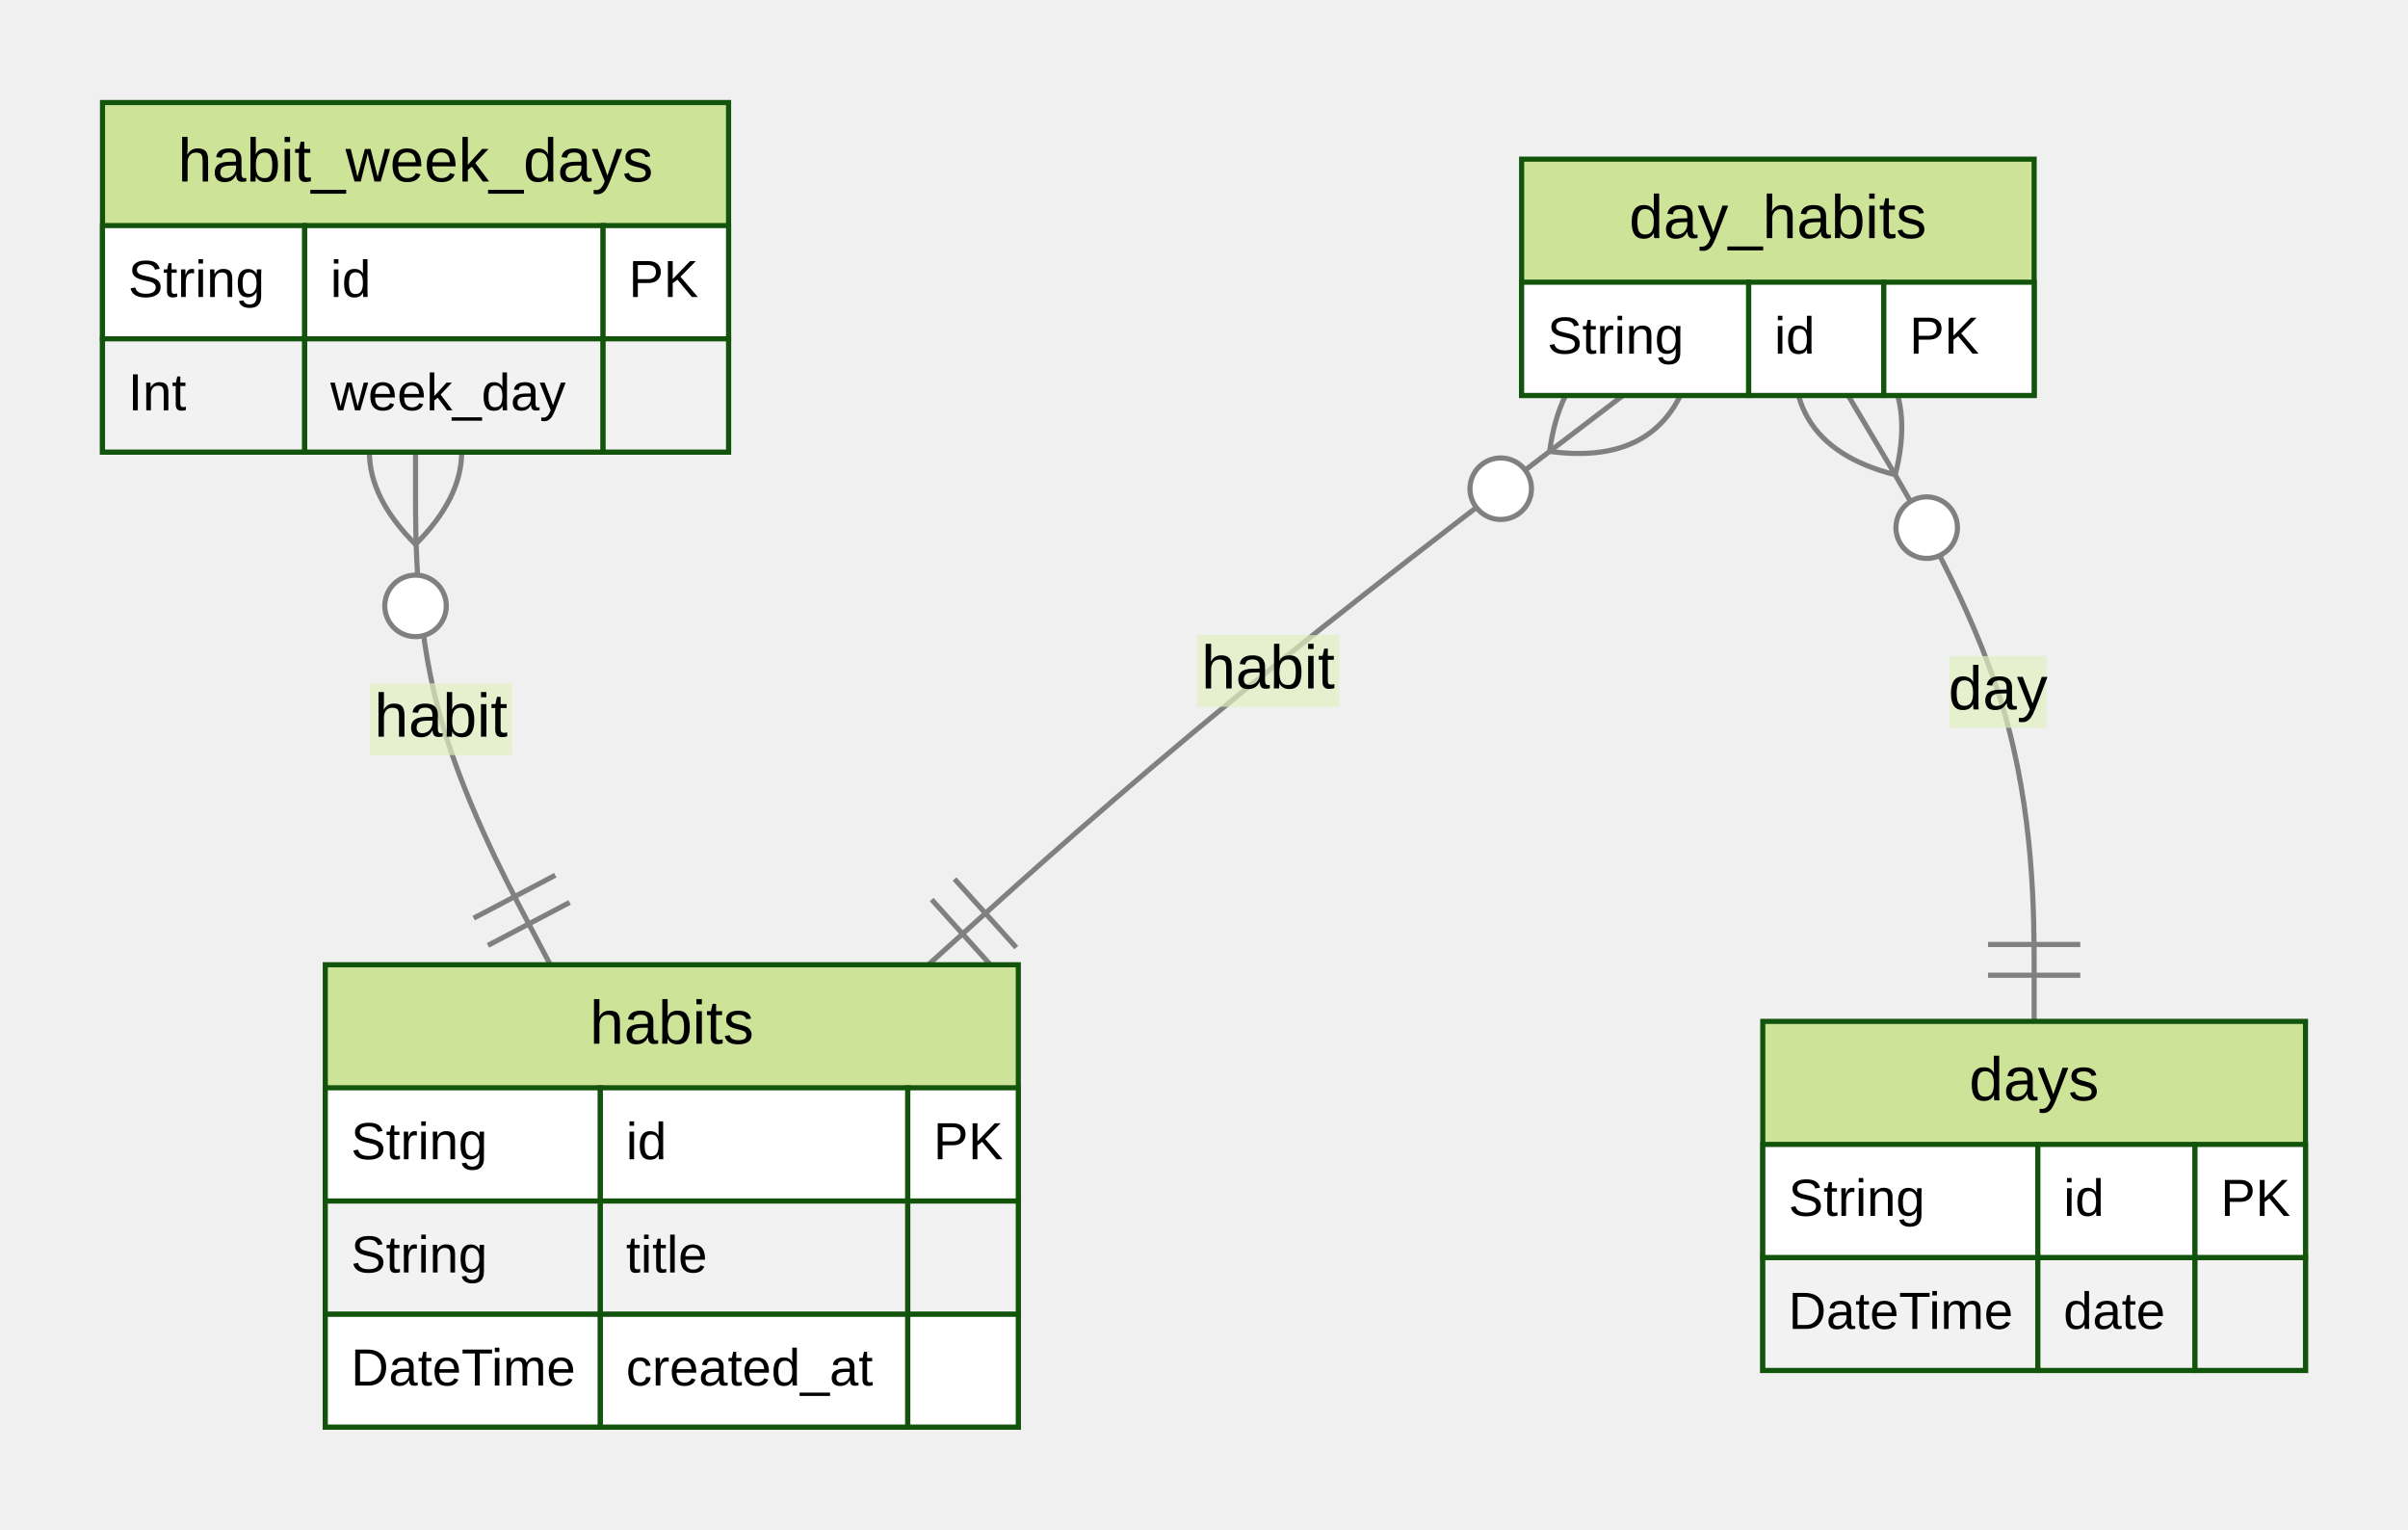
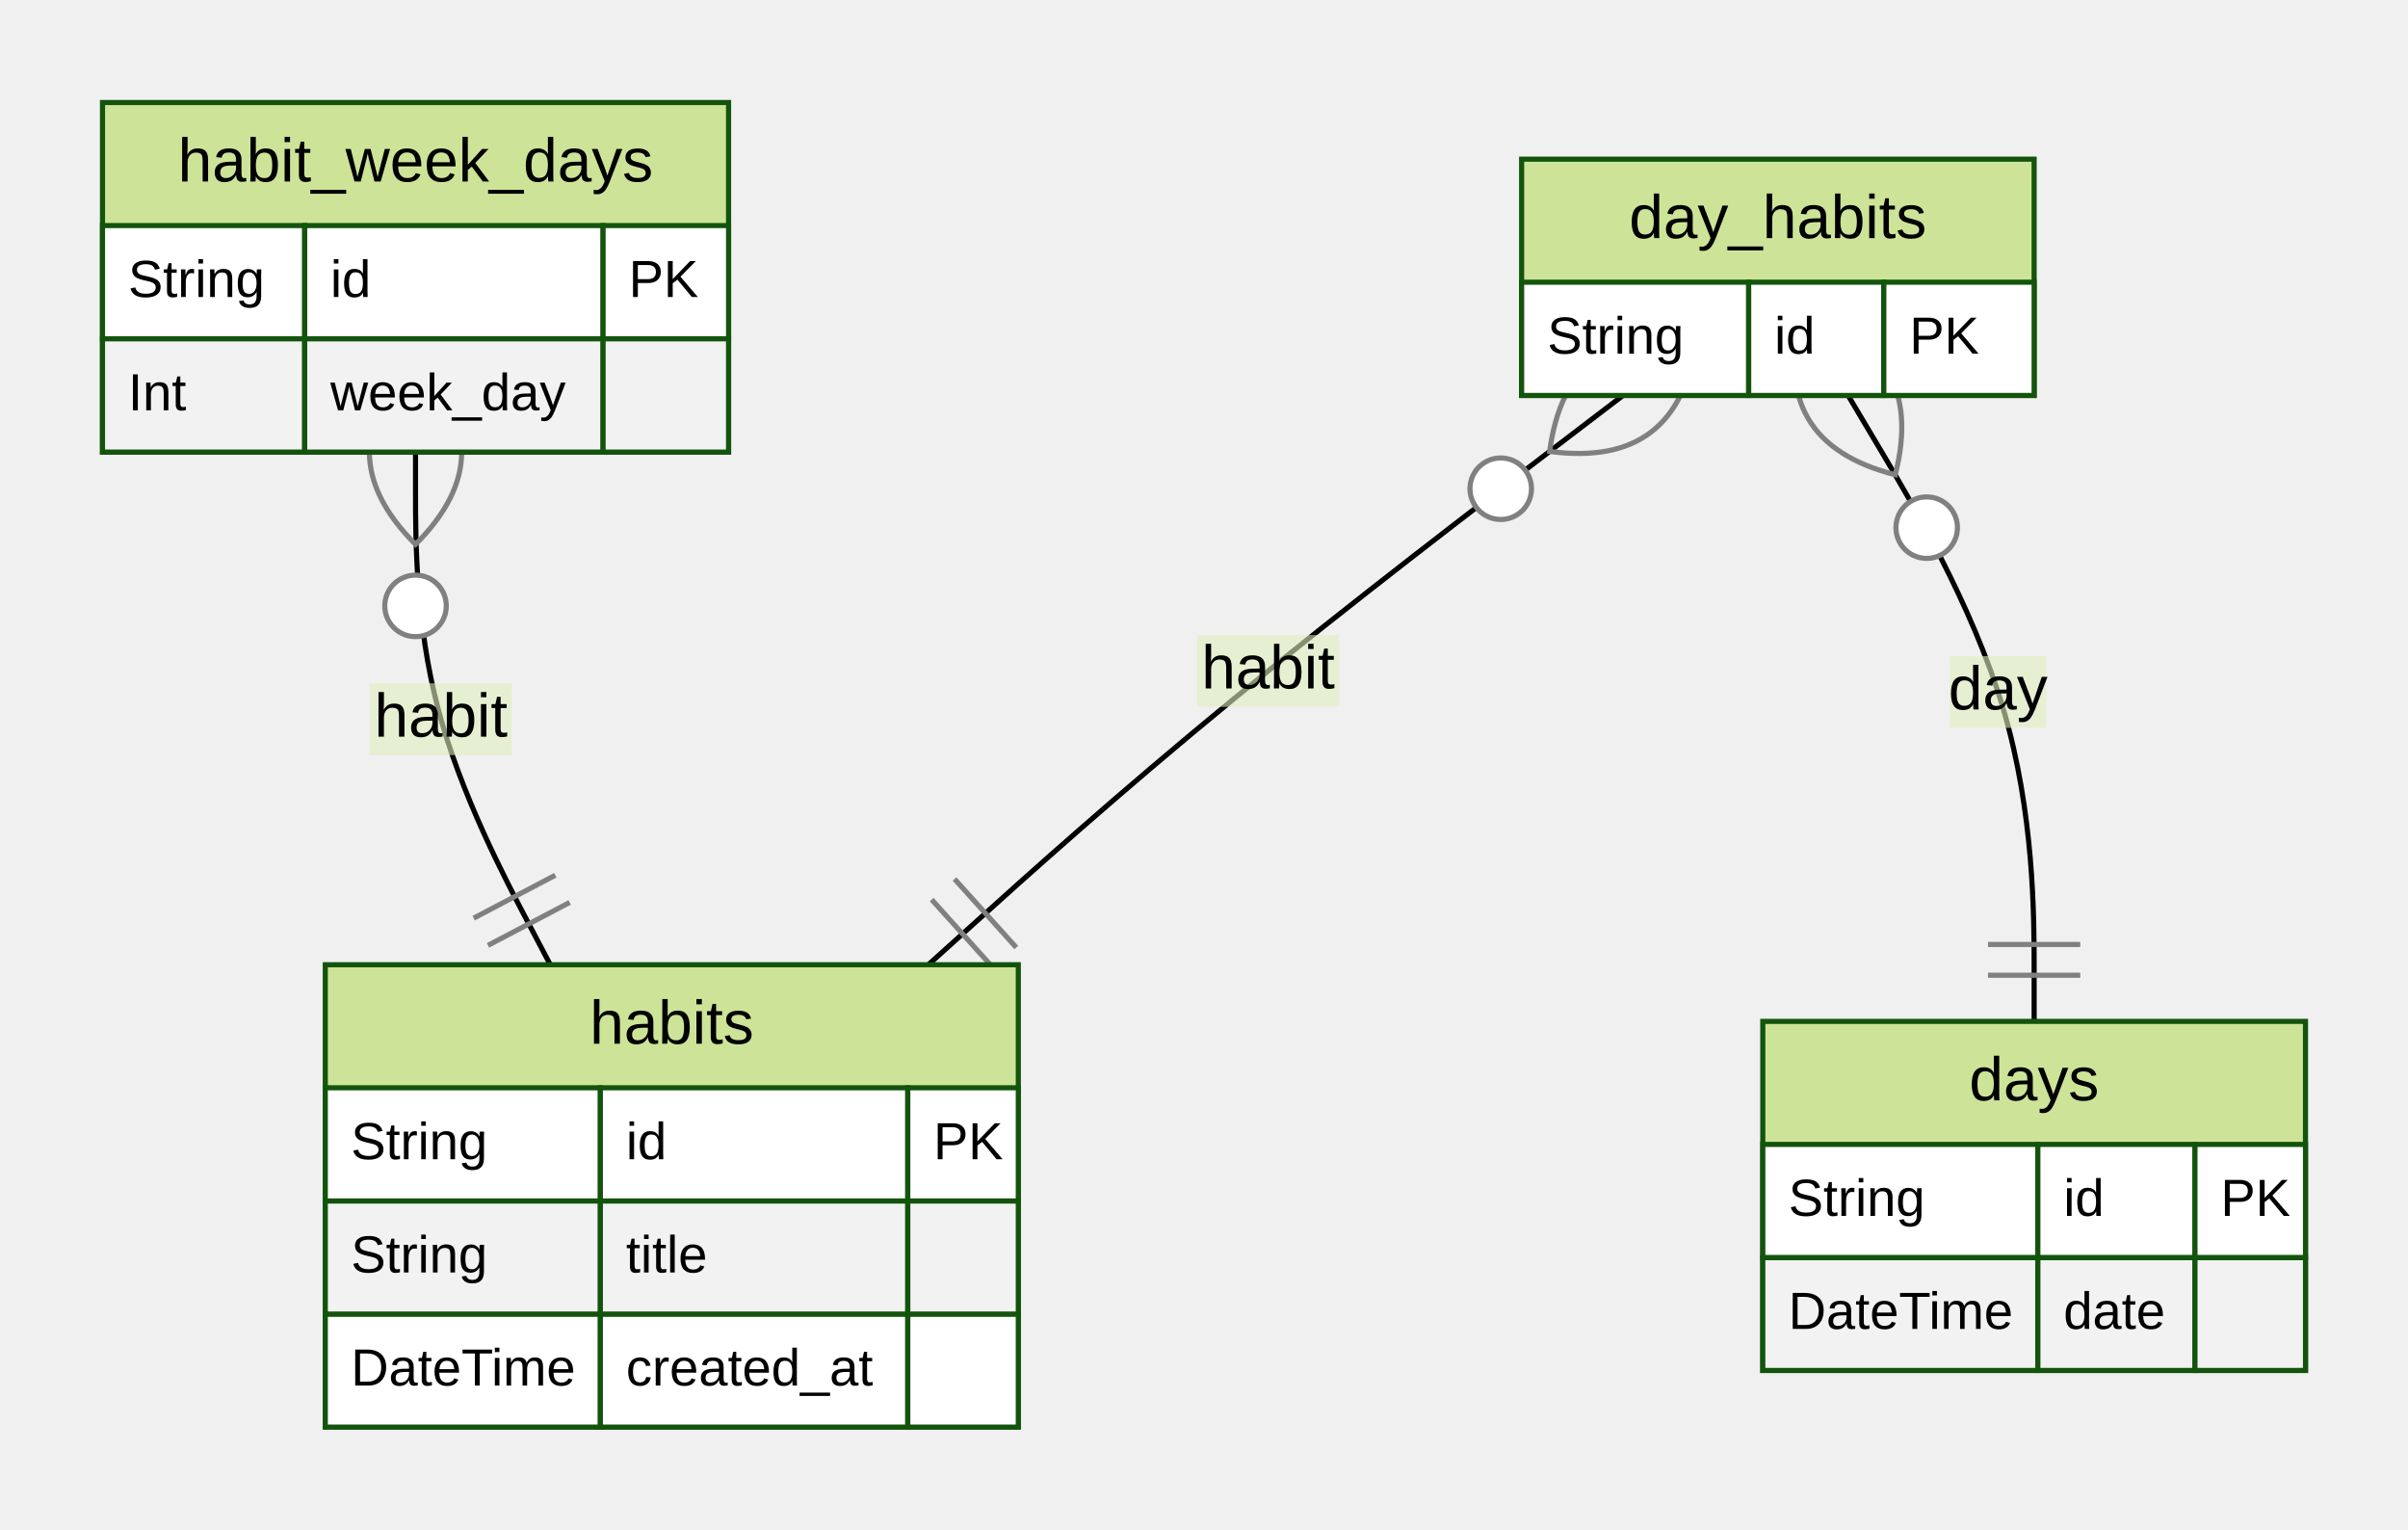
- <svg xmlns="http://www.w3.org/2000/svg" aria-roledescription="er" viewBox="0 0 469.84 298.367" style="max-width: 469.84px; background-color: white;" width="100%" id="mermaid-0">
-   <style>#mermaid-0{font-family:"trebuchet ms",verdana,arial,sans-serif;font-size:16px;fill:#000000;}#mermaid-0 .error-icon{fill:#552222;}#mermaid-0 .error-text{fill:#552222;stroke:#552222;}#mermaid-0 .edge-thickness-normal{stroke-width:2px;}#mermaid-0 .edge-thickness-thick{stroke-width:3.5px;}#mermaid-0 .edge-pattern-solid{stroke-dasharray:0;}#mermaid-0 .edge-pattern-dashed{stroke-dasharray:3;}#mermaid-0 .edge-pattern-dotted{stroke-dasharray:2;}#mermaid-0 .marker{fill:#000000;stroke:#000000;}#mermaid-0 .marker.cross{stroke:#000000;}#mermaid-0 svg{font-family:"trebuchet ms",verdana,arial,sans-serif;font-size:16px;}#mermaid-0 .entityBox{fill:#cde498;stroke:#13540c;}#mermaid-0 .attributeBoxOdd{fill:#ffffff;stroke:#13540c;}#mermaid-0 .attributeBoxEven{fill:#f2f2f2;stroke:#13540c;}#mermaid-0 .relationshipLabelBox{fill:hsl(78.158, 58.462%, 84.51%);opacity:0.7;background-color:hsl(78.158, 58.462%, 84.51%);}#mermaid-0 .relationshipLabelBox rect{opacity:0.5;}#mermaid-0 .relationshipLine{stroke:#000000;}#mermaid-0 .entityTitleText{text-anchor:middle;font-size:18px;fill:#000000;}#mermaid-0 :root{--mermaid-font-family:"trebuchet ms",verdana,arial,sans-serif;}</style>
+ <svg xmlns="http://www.w3.org/2000/svg" id="mermaid-0" width="100%" height="298.367" style="max-width: 469.84px; background-color: white;" viewBox="0 0 469.84 298.367">
+   <style>#mermaid-0 {font-family:"trebuchet ms",verdana,arial,sans-serif;font-size:16px;fill:#000000;}#mermaid-0 .error-icon{fill:#552222;}#mermaid-0 .error-text{fill:#552222;stroke:#552222;}#mermaid-0 .edge-thickness-normal{stroke-width:2px;}#mermaid-0 .edge-thickness-thick{stroke-width:3.5px;}#mermaid-0 .edge-pattern-solid{stroke-dasharray:0;}#mermaid-0 .edge-pattern-dashed{stroke-dasharray:3;}#mermaid-0 .edge-pattern-dotted{stroke-dasharray:2;}#mermaid-0 .marker{fill:#000000;stroke:#000000;}#mermaid-0 .marker.cross{stroke:#000000;}#mermaid-0 svg{font-family:"trebuchet ms",verdana,arial,sans-serif;font-size:16px;}#mermaid-0 .entityBox{fill:#cde498;stroke:#13540c;}#mermaid-0 .attributeBoxOdd{fill:#ffffff;stroke:#13540c;}#mermaid-0 .attributeBoxEven{fill:#f2f2f2;stroke:#13540c;}#mermaid-0 .relationshipLabelBox{fill:hsl(78.158, 58.462%, 84.51%);opacity:0.7;background-color:hsl(78.158, 58.462%, 84.51%);}#mermaid-0 .relationshipLabelBox rect{opacity:0.5;}#mermaid-0 .relationshipLine{stroke:#000000;}#mermaid-0 :root{--mermaid-font-family:"trebuchet ms",verdana,arial,sans-serif;}</style>
  <g />
  <defs>
-     <marker orient="auto" markerHeight="18" markerWidth="18" refY="9" refX="0" id="ONLY_ONE_START">
-       <path d="M9,0 L9,18 M15,0 L15,18" fill="none" stroke="gray" />
+     <marker id="ONLY_ONE_START" refX="0" refY="9" markerWidth="18" markerHeight="18" orient="auto">
+       <path stroke="gray" fill="none" d="M9,0 L9,18 M15,0 L15,18" />
    </marker>
  </defs>
  <defs>
-     <marker orient="auto" markerHeight="18" markerWidth="18" refY="9" refX="18" id="ONLY_ONE_END">
-       <path d="M3,0 L3,18 M9,0 L9,18" fill="none" stroke="gray" />
+     <marker id="ONLY_ONE_END" refX="18" refY="9" markerWidth="18" markerHeight="18" orient="auto">
+       <path stroke="gray" fill="none" d="M3,0 L3,18 M9,0 L9,18" />
    </marker>
  </defs>
  <defs>
-     <marker orient="auto" markerHeight="18" markerWidth="30" refY="9" refX="0" id="ZERO_OR_ONE_START">
-       <circle r="6" cy="9" cx="21" fill="white" stroke="gray" />
-       <path d="M9,0 L9,18" fill="none" stroke="gray" />
+     <marker id="ZERO_OR_ONE_START" refX="0" refY="9" markerWidth="30" markerHeight="18" orient="auto">
+       <circle stroke="gray" fill="white" cx="21" cy="9" r="6" />
+       <path stroke="gray" fill="none" d="M9,0 L9,18" />
    </marker>
  </defs>
  <defs>
-     <marker orient="auto" markerHeight="18" markerWidth="30" refY="9" refX="30" id="ZERO_OR_ONE_END">
-       <circle r="6" cy="9" cx="9" fill="white" stroke="gray" />
-       <path d="M21,0 L21,18" fill="none" stroke="gray" />
+     <marker id="ZERO_OR_ONE_END" refX="30" refY="9" markerWidth="30" markerHeight="18" orient="auto">
+       <circle stroke="gray" fill="white" cx="9" cy="9" r="6" />
+       <path stroke="gray" fill="none" d="M21,0 L21,18" />
    </marker>
  </defs>
  <defs>
-     <marker orient="auto" markerHeight="36" markerWidth="45" refY="18" refX="18" id="ONE_OR_MORE_START">
-       <path d="M0,18 Q 18,0 36,18 Q 18,36 0,18 M42,9 L42,27" fill="none" stroke="gray" />
+     <marker id="ONE_OR_MORE_START" refX="18" refY="18" markerWidth="45" markerHeight="36" orient="auto">
+       <path stroke="gray" fill="none" d="M0,18 Q 18,0 36,18 Q 18,36 0,18 M42,9 L42,27" />
    </marker>
  </defs>
  <defs>
-     <marker orient="auto" markerHeight="36" markerWidth="45" refY="18" refX="27" id="ONE_OR_MORE_END">
-       <path d="M3,9 L3,27 M9,18 Q27,0 45,18 Q27,36 9,18" fill="none" stroke="gray" />
+     <marker id="ONE_OR_MORE_END" refX="27" refY="18" markerWidth="45" markerHeight="36" orient="auto">
+       <path stroke="gray" fill="none" d="M3,9 L3,27 M9,18 Q27,0 45,18 Q27,36 9,18" />
    </marker>
  </defs>
  <defs>
-     <marker orient="auto" markerHeight="36" markerWidth="57" refY="18" refX="18" id="ZERO_OR_MORE_START">
-       <circle r="6" cy="18" cx="48" fill="white" stroke="gray" />
-       <path d="M0,18 Q18,0 36,18 Q18,36 0,18" fill="none" stroke="gray" />
+     <marker id="ZERO_OR_MORE_START" refX="18" refY="18" markerWidth="57" markerHeight="36" orient="auto">
+       <circle stroke="gray" fill="white" cx="48" cy="18" r="6" />
+       <path stroke="gray" fill="none" d="M0,18 Q18,0 36,18 Q18,36 0,18" />
    </marker>
  </defs>
  <defs>
-     <marker orient="auto" markerHeight="36" markerWidth="57" refY="18" refX="39" id="ZERO_OR_MORE_END">
-       <circle r="6" cy="18" cx="9" fill="white" stroke="gray" />
-       <path d="M21,18 Q39,0 57,18 Q39,36 21,18" fill="none" stroke="gray" />
+     <marker id="ZERO_OR_MORE_END" refX="39" refY="18" markerWidth="57" markerHeight="36" orient="auto">
+       <circle stroke="gray" fill="white" cx="9" cy="18" r="6" />
+       <path stroke="gray" fill="none" d="M21,18 Q39,0 57,18 Q39,36 21,18" />
    </marker>
  </defs>
-   <path style="stroke: gray; fill: none;" marker-start="url(#ZERO_OR_MORE_START)" marker-end="url(#ONLY_ONE_END)" d="M81.078,88.184L81.078,96.517C81.078,104.85,81.078,121.517,85.46,138.184C89.842,154.85,98.605,171.517,102.987,179.85L107.369,188.184" class="er relationshipLine" />
-   <path style="stroke: gray; fill: none;" marker-start="url(#ZERO_OR_MORE_START)" marker-end="url(#ONLY_ONE_END)" d="M360.597,77.138L366.647,87.312C372.696,97.486,384.795,117.835,390.845,138.184C396.895,158.532,396.895,178.881,396.895,189.055L396.895,199.229" class="er relationshipLine" />
-   <path style="stroke: gray; fill: none;" marker-start="url(#ZERO_OR_MORE_START)" marker-end="url(#ONLY_ONE_END)" d="M316.672,77.138L303.33,87.312C289.987,97.486,263.302,117.835,240.711,136.343C218.119,154.85,199.622,171.517,190.373,179.85L181.124,188.184" class="er relationshipLine" />
-   <g transform="translate(63.46875,188.1836 )" id="entity-habits-181775aa-49bb-4126-92cd-ab0eb44dda5c">
-     <rect height="90.184" width="135.219" y="0" x="0" class="er entityBox" />
-     <text style="dominant-baseline: middle; text-anchor: middle; font-size: 12px;" transform="translate(67.60938,12)" y="0" x="0" id="text-entity-habits-181775aa-49bb-4126-92cd-ab0eb44dda5c" class="er entityLabel">habits</text>
-     <rect height="22.092" width="53.672" y="24" x="0" class="er attributeBoxOdd" />
-     <text style="dominant-baseline: middle; font-size: 10.2px;" transform="translate(5,35.0459)" y="0" x="0" id="text-entity-habits-181775aa-49bb-4126-92cd-ab0eb44dda5c-attr-1-type" class="er entityLabel">String</text>
-     <rect height="22.092" width="59.984" y="24" x="53.672" class="er attributeBoxOdd" />
-     <text style="dominant-baseline: middle; font-size: 10.2px;" transform="translate(58.67188,35.0459)" y="0" x="0" id="text-entity-habits-181775aa-49bb-4126-92cd-ab0eb44dda5c-attr-1-name" class="er entityLabel">id</text>
-     <rect height="22.092" width="21.562" y="24" x="113.656" class="er attributeBoxOdd" />
-     <text style="dominant-baseline: middle; font-size: 10.2px;" transform="translate(118.6562,35.0459)" y="0" x="0" id="text-entity-habits-181775aa-49bb-4126-92cd-ab0eb44dda5c-attr-1-key" class="er entityLabel">PK</text>
-     <rect height="22.092" width="53.672" y="46.092" x="0" class="er attributeBoxEven" />
-     <text style="dominant-baseline: middle; font-size: 10.2px;" transform="translate(5,57.1377)" y="0" x="0" id="text-entity-habits-181775aa-49bb-4126-92cd-ab0eb44dda5c-attr-2-type" class="er entityLabel">String</text>
-     <rect height="22.092" width="59.984" y="46.092" x="53.672" class="er attributeBoxEven" />
-     <text style="dominant-baseline: middle; font-size: 10.2px;" transform="translate(58.67188,57.1377)" y="0" x="0" id="text-entity-habits-181775aa-49bb-4126-92cd-ab0eb44dda5c-attr-2-name" class="er entityLabel">title</text>
-     <rect height="22.092" width="21.562" y="46.092" x="113.656" class="er attributeBoxEven" />
-     <text style="dominant-baseline: middle; font-size: 10.2px;" transform="translate(118.6562,57.1377)" y="0" x="0" id="text-entity-habits-181775aa-49bb-4126-92cd-ab0eb44dda5c-attr-2-key" class="er entityLabel" />
-     <rect height="22" width="53.672" y="68.184" x="0" class="er attributeBoxOdd" />
-     <text style="dominant-baseline: middle; font-size: 10.2px;" transform="translate(5,79.18359)" y="0" x="0" id="text-entity-habits-181775aa-49bb-4126-92cd-ab0eb44dda5c-attr-3-type" class="er entityLabel">DateTime</text>
-     <rect height="22" width="59.984" y="68.184" x="53.672" class="er attributeBoxOdd" />
-     <text style="dominant-baseline: middle; font-size: 10.2px;" transform="translate(58.67188,79.18359)" y="0" x="0" id="text-entity-habits-181775aa-49bb-4126-92cd-ab0eb44dda5c-attr-3-name" class="er entityLabel">created_at</text>
-     <rect height="22" width="21.562" y="68.184" x="113.656" class="er attributeBoxOdd" />
-     <text style="dominant-baseline: middle; font-size: 10.2px;" transform="translate(118.6562,79.18359)" y="0" x="0" id="text-entity-habits-181775aa-49bb-4126-92cd-ab0eb44dda5c-attr-3-key" class="er entityLabel" />
+   <path class="er relationshipLine" d="M81.078,88.184L81.078,96.517C81.078,104.85,81.078,121.517,85.46,138.184C89.842,154.85,98.605,171.517,102.987,179.85L107.369,188.184" stroke="gray" fill="none" marker-end="url(#ONLY_ONE_END)" marker-start="url(#ZERO_OR_MORE_START)" />
+   <path class="er relationshipLine" d="M360.597,77.138L366.647,87.312C372.696,97.486,384.795,117.835,390.845,138.184C396.895,158.532,396.895,178.881,396.895,189.055L396.895,199.229" stroke="gray" fill="none" marker-end="url(#ONLY_ONE_END)" marker-start="url(#ZERO_OR_MORE_START)" />
+   <path class="er relationshipLine" d="M316.672,77.138L303.33,87.312C289.987,97.486,263.302,117.835,240.711,136.343C218.119,154.85,199.622,171.517,190.373,179.85L181.124,188.184" stroke="gray" fill="none" marker-end="url(#ONLY_ONE_END)" marker-start="url(#ZERO_OR_MORE_START)" />
+   <g id="habits" transform="translate(63.46875,188.1836 )">
+     <rect class="er entityBox" fill="honeydew" fill-opacity="100%" stroke="gray" x="0" y="0" width="135.219" height="90.184" />
+     <text class="er entityLabel" id="entity-habits" x="0" y="0" dominant-baseline="middle" text-anchor="middle" style="font-family: &quot;trebuchet ms&quot;, verdana, arial, sans-serif;; font-size: 12px" transform="translate(67.60938,12)">habits</text>
+     <rect class="er attributeBoxOdd" fill="honeydew" fill-opacity="100%" stroke="gray" x="0" y="24" width="53.672" height="22.092" />
+     <text class="er entityLabel" id="entity-habits-attr-1-type" x="0" y="0" dominant-baseline="middle" text-anchor="left" style="font-family: &quot;trebuchet ms&quot;, verdana, arial, sans-serif;; font-size: 10.2px" transform="translate(5,35.0459)">String</text>
+     <rect class="er attributeBoxOdd" fill="honeydew" fill-opacity="100%" stroke="gray" x="53.672" y="24" width="59.984" height="22.092" />
+     <text class="er entityLabel" id="entity-habits-attr-1-name" x="0" y="0" dominant-baseline="middle" text-anchor="left" style="font-family: &quot;trebuchet ms&quot;, verdana, arial, sans-serif;; font-size: 10.2px" transform="translate(58.67188,35.0459)">id</text>
+     <rect class="er attributeBoxOdd" fill="honeydew" fill-opacity="100%" stroke="gray" x="113.656" y="24" width="21.562" height="22.092" />
+     <text class="er entityLabel" id="entity-habits-attr-1-key" x="0" y="0" dominant-baseline="middle" text-anchor="left" style="font-family: &quot;trebuchet ms&quot;, verdana, arial, sans-serif;; font-size: 10.2px" transform="translate(118.6562,35.0459)">PK</text>
+     <rect class="er attributeBoxEven" fill="honeydew" fill-opacity="100%" stroke="gray" x="0" y="46.092" width="53.672" height="22.092" />
+     <text class="er entityLabel" id="entity-habits-attr-2-type" x="0" y="0" dominant-baseline="middle" text-anchor="left" style="font-family: &quot;trebuchet ms&quot;, verdana, arial, sans-serif;; font-size: 10.2px" transform="translate(5,57.1377)">String</text>
+     <rect class="er attributeBoxEven" fill="honeydew" fill-opacity="100%" stroke="gray" x="53.672" y="46.092" width="59.984" height="22.092" />
+     <text class="er entityLabel" id="entity-habits-attr-2-name" x="0" y="0" dominant-baseline="middle" text-anchor="left" style="font-family: &quot;trebuchet ms&quot;, verdana, arial, sans-serif;; font-size: 10.2px" transform="translate(58.67188,57.1377)">title</text>
+     <rect class="er attributeBoxEven" fill="honeydew" fill-opacity="100%" stroke="gray" x="113.656" y="46.092" width="21.562" height="22.092" />
+     <text class="er entityLabel" id="entity-habits-attr-2-key" x="0" y="0" dominant-baseline="middle" text-anchor="left" style="font-family: &quot;trebuchet ms&quot;, verdana, arial, sans-serif;; font-size: 10.2px" transform="translate(118.6562,57.1377)" />
+     <rect class="er attributeBoxOdd" fill="honeydew" fill-opacity="100%" stroke="gray" x="0" y="68.184" width="53.672" height="22" />
+     <text class="er entityLabel" id="entity-habits-attr-3-type" x="0" y="0" dominant-baseline="middle" text-anchor="left" style="font-family: &quot;trebuchet ms&quot;, verdana, arial, sans-serif;; font-size: 10.2px" transform="translate(5,79.18359)">DateTime</text>
+     <rect class="er attributeBoxOdd" fill="honeydew" fill-opacity="100%" stroke="gray" x="53.672" y="68.184" width="59.984" height="22" />
+     <text class="er entityLabel" id="entity-habits-attr-3-name" x="0" y="0" dominant-baseline="middle" text-anchor="left" style="font-family: &quot;trebuchet ms&quot;, verdana, arial, sans-serif;; font-size: 10.2px" transform="translate(58.67188,79.18359)">created_at</text>
+     <rect class="er attributeBoxOdd" fill="honeydew" fill-opacity="100%" stroke="gray" x="113.656" y="68.184" width="21.562" height="22" />
+     <text class="er entityLabel" id="entity-habits-attr-3-key" x="0" y="0" dominant-baseline="middle" text-anchor="left" style="font-family: &quot;trebuchet ms&quot;, verdana, arial, sans-serif;; font-size: 10.2px" transform="translate(118.6562,79.18359)" />
  </g>
-   <g transform="translate(20,20 )" id="entity-habitweekdays-7efccccc-cc9c-42bc-982a-98687c53851f">
-     <rect height="68.184" width="122.156" y="0" x="0" class="er entityBox" />
-     <text style="dominant-baseline: middle; text-anchor: middle; font-size: 12px;" transform="translate(61.07812,12)" y="0" x="0" id="text-entity-habitweekdays-7efccccc-cc9c-42bc-982a-98687c53851f" class="er entityLabel">habit_week_days</text>
-     <rect height="22.092" width="39.453" y="24" x="0" class="er attributeBoxOdd" />
-     <text style="dominant-baseline: middle; font-size: 10.2px;" transform="translate(5,35.0459)" y="0" x="0" id="text-entity-habitweekdays-7efccccc-cc9c-42bc-982a-98687c53851f-attr-1-type" class="er entityLabel">String</text>
-     <rect height="22.092" width="58.219" y="24" x="39.453" class="er attributeBoxOdd" />
-     <text style="dominant-baseline: middle; font-size: 10.2px;" transform="translate(44.45312,35.0459)" y="0" x="0" id="text-entity-habitweekdays-7efccccc-cc9c-42bc-982a-98687c53851f-attr-1-name" class="er entityLabel">id</text>
-     <rect height="22.092" width="24.484" y="24" x="97.672" class="er attributeBoxOdd" />
-     <text style="dominant-baseline: middle; font-size: 10.2px;" transform="translate(102.6719,35.0459)" y="0" x="0" id="text-entity-habitweekdays-7efccccc-cc9c-42bc-982a-98687c53851f-attr-1-key" class="er entityLabel">PK</text>
-     <rect height="22.092" width="39.453" y="46.092" x="0" class="er attributeBoxEven" />
-     <text style="dominant-baseline: middle; font-size: 10.2px;" transform="translate(5,57.1377)" y="0" x="0" id="text-entity-habitweekdays-7efccccc-cc9c-42bc-982a-98687c53851f-attr-2-type" class="er entityLabel">Int</text>
-     <rect height="22.092" width="58.219" y="46.092" x="39.453" class="er attributeBoxEven" />
-     <text style="dominant-baseline: middle; font-size: 10.2px;" transform="translate(44.45312,57.1377)" y="0" x="0" id="text-entity-habitweekdays-7efccccc-cc9c-42bc-982a-98687c53851f-attr-2-name" class="er entityLabel">week_day</text>
-     <rect height="22.092" width="24.484" y="46.092" x="97.672" class="er attributeBoxEven" />
-     <text style="dominant-baseline: middle; font-size: 10.2px;" transform="translate(102.6719,57.1377)" y="0" x="0" id="text-entity-habitweekdays-7efccccc-cc9c-42bc-982a-98687c53851f-attr-2-key" class="er entityLabel" />
+   <g id="habit_week_days" transform="translate(20,20 )">
+     <rect class="er entityBox" fill="honeydew" fill-opacity="100%" stroke="gray" x="0" y="0" width="122.156" height="68.184" />
+     <text class="er entityLabel" id="entity-habit_week_days" x="0" y="0" dominant-baseline="middle" text-anchor="middle" style="font-family: &quot;trebuchet ms&quot;, verdana, arial, sans-serif;; font-size: 12px" transform="translate(61.07812,12)">habit_week_days</text>
+     <rect class="er attributeBoxOdd" fill="honeydew" fill-opacity="100%" stroke="gray" x="0" y="24" width="39.453" height="22.092" />
+     <text class="er entityLabel" id="entity-habit_week_days-attr-1-type" x="0" y="0" dominant-baseline="middle" text-anchor="left" style="font-family: &quot;trebuchet ms&quot;, verdana, arial, sans-serif;; font-size: 10.2px" transform="translate(5,35.0459)">String</text>
+     <rect class="er attributeBoxOdd" fill="honeydew" fill-opacity="100%" stroke="gray" x="39.453" y="24" width="58.219" height="22.092" />
+     <text class="er entityLabel" id="entity-habit_week_days-attr-1-name" x="0" y="0" dominant-baseline="middle" text-anchor="left" style="font-family: &quot;trebuchet ms&quot;, verdana, arial, sans-serif;; font-size: 10.2px" transform="translate(44.45312,35.0459)">id</text>
+     <rect class="er attributeBoxOdd" fill="honeydew" fill-opacity="100%" stroke="gray" x="97.672" y="24" width="24.484" height="22.092" />
+     <text class="er entityLabel" id="entity-habit_week_days-attr-1-key" x="0" y="0" dominant-baseline="middle" text-anchor="left" style="font-family: &quot;trebuchet ms&quot;, verdana, arial, sans-serif;; font-size: 10.2px" transform="translate(102.6719,35.0459)">PK</text>
+     <rect class="er attributeBoxEven" fill="honeydew" fill-opacity="100%" stroke="gray" x="0" y="46.092" width="39.453" height="22.092" />
+     <text class="er entityLabel" id="entity-habit_week_days-attr-2-type" x="0" y="0" dominant-baseline="middle" text-anchor="left" style="font-family: &quot;trebuchet ms&quot;, verdana, arial, sans-serif;; font-size: 10.2px" transform="translate(5,57.1377)">Int</text>
+     <rect class="er attributeBoxEven" fill="honeydew" fill-opacity="100%" stroke="gray" x="39.453" y="46.092" width="58.219" height="22.092" />
+     <text class="er entityLabel" id="entity-habit_week_days-attr-2-name" x="0" y="0" dominant-baseline="middle" text-anchor="left" style="font-family: &quot;trebuchet ms&quot;, verdana, arial, sans-serif;; font-size: 10.2px" transform="translate(44.45312,57.1377)">week_day</text>
+     <rect class="er attributeBoxEven" fill="honeydew" fill-opacity="100%" stroke="gray" x="97.672" y="46.092" width="24.484" height="22.092" />
+     <text class="er entityLabel" id="entity-habit_week_days-attr-2-key" x="0" y="0" dominant-baseline="middle" text-anchor="left" style="font-family: &quot;trebuchet ms&quot;, verdana, arial, sans-serif;; font-size: 10.2px" transform="translate(102.6719,57.1377)" />
  </g>
-   <g transform="translate(343.9492,199.2295 )" id="entity-days-37d4ad49-09d3-4e1e-ae2b-6a0e335d9236">
-     <rect height="68.092" width="105.891" y="0" x="0" class="er entityBox" />
-     <text style="dominant-baseline: middle; text-anchor: middle; font-size: 12px;" transform="translate(52.94531,12)" y="0" x="0" id="text-entity-days-37d4ad49-09d3-4e1e-ae2b-6a0e335d9236" class="er entityLabel">days</text>
-     <rect height="22.092" width="53.672" y="24" x="0" class="er attributeBoxOdd" />
-     <text style="dominant-baseline: middle; font-size: 10.2px;" transform="translate(5,35.0459)" y="0" x="0" id="text-entity-days-37d4ad49-09d3-4e1e-ae2b-6a0e335d9236-attr-1-type" class="er entityLabel">String</text>
-     <rect height="22.092" width="30.656" y="24" x="53.672" class="er attributeBoxOdd" />
-     <text style="dominant-baseline: middle; font-size: 10.2px;" transform="translate(58.67188,35.0459)" y="0" x="0" id="text-entity-days-37d4ad49-09d3-4e1e-ae2b-6a0e335d9236-attr-1-name" class="er entityLabel">id</text>
-     <rect height="22.092" width="21.562" y="24" x="84.328" class="er attributeBoxOdd" />
-     <text style="dominant-baseline: middle; font-size: 10.2px;" transform="translate(89.32812,35.0459)" y="0" x="0" id="text-entity-days-37d4ad49-09d3-4e1e-ae2b-6a0e335d9236-attr-1-key" class="er entityLabel">PK</text>
-     <rect height="22" width="53.672" y="46.092" x="0" class="er attributeBoxEven" />
-     <text style="dominant-baseline: middle; font-size: 10.2px;" transform="translate(5,57.0918)" y="0" x="0" id="text-entity-days-37d4ad49-09d3-4e1e-ae2b-6a0e335d9236-attr-2-type" class="er entityLabel">DateTime</text>
-     <rect height="22" width="30.656" y="46.092" x="53.672" class="er attributeBoxEven" />
-     <text style="dominant-baseline: middle; font-size: 10.2px;" transform="translate(58.67188,57.0918)" y="0" x="0" id="text-entity-days-37d4ad49-09d3-4e1e-ae2b-6a0e335d9236-attr-2-name" class="er entityLabel">date</text>
-     <rect height="22" width="21.562" y="46.092" x="84.328" class="er attributeBoxEven" />
-     <text style="dominant-baseline: middle; font-size: 10.2px;" transform="translate(89.32812,57.0918)" y="0" x="0" id="text-entity-days-37d4ad49-09d3-4e1e-ae2b-6a0e335d9236-attr-2-key" class="er entityLabel" />
+   <g id="days" transform="translate(343.9492,199.2295 )">
+     <rect class="er entityBox" fill="honeydew" fill-opacity="100%" stroke="gray" x="0" y="0" width="105.891" height="68.092" />
+     <text class="er entityLabel" id="entity-days" x="0" y="0" dominant-baseline="middle" text-anchor="middle" style="font-family: &quot;trebuchet ms&quot;, verdana, arial, sans-serif;; font-size: 12px" transform="translate(52.94531,12)">days</text>
+     <rect class="er attributeBoxOdd" fill="honeydew" fill-opacity="100%" stroke="gray" x="0" y="24" width="53.672" height="22.092" />
+     <text class="er entityLabel" id="entity-days-attr-1-type" x="0" y="0" dominant-baseline="middle" text-anchor="left" style="font-family: &quot;trebuchet ms&quot;, verdana, arial, sans-serif;; font-size: 10.2px" transform="translate(5,35.0459)">String</text>
+     <rect class="er attributeBoxOdd" fill="honeydew" fill-opacity="100%" stroke="gray" x="53.672" y="24" width="30.656" height="22.092" />
+     <text class="er entityLabel" id="entity-days-attr-1-name" x="0" y="0" dominant-baseline="middle" text-anchor="left" style="font-family: &quot;trebuchet ms&quot;, verdana, arial, sans-serif;; font-size: 10.2px" transform="translate(58.67188,35.0459)">id</text>
+     <rect class="er attributeBoxOdd" fill="honeydew" fill-opacity="100%" stroke="gray" x="84.328" y="24" width="21.562" height="22.092" />
+     <text class="er entityLabel" id="entity-days-attr-1-key" x="0" y="0" dominant-baseline="middle" text-anchor="left" style="font-family: &quot;trebuchet ms&quot;, verdana, arial, sans-serif;; font-size: 10.2px" transform="translate(89.32812,35.0459)">PK</text>
+     <rect class="er attributeBoxEven" fill="honeydew" fill-opacity="100%" stroke="gray" x="0" y="46.092" width="53.672" height="22" />
+     <text class="er entityLabel" id="entity-days-attr-2-type" x="0" y="0" dominant-baseline="middle" text-anchor="left" style="font-family: &quot;trebuchet ms&quot;, verdana, arial, sans-serif;; font-size: 10.2px" transform="translate(5,57.0918)">DateTime</text>
+     <rect class="er attributeBoxEven" fill="honeydew" fill-opacity="100%" stroke="gray" x="53.672" y="46.092" width="30.656" height="22" />
+     <text class="er entityLabel" id="entity-days-attr-2-name" x="0" y="0" dominant-baseline="middle" text-anchor="left" style="font-family: &quot;trebuchet ms&quot;, verdana, arial, sans-serif;; font-size: 10.2px" transform="translate(58.67188,57.0918)">date</text>
+     <rect class="er attributeBoxEven" fill="honeydew" fill-opacity="100%" stroke="gray" x="84.328" y="46.092" width="21.562" height="22" />
+     <text class="er entityLabel" id="entity-days-attr-2-key" x="0" y="0" dominant-baseline="middle" text-anchor="left" style="font-family: &quot;trebuchet ms&quot;, verdana, arial, sans-serif;; font-size: 10.2px" transform="translate(89.32812,57.0918)" />
  </g>
-   <g transform="translate(296.8945,31.0459 )" id="entity-dayhabits-774191d9-0f89-4087-b9a6-b5f97b99b00d">
-     <rect height="46.092" width="100" y="0" x="0" class="er entityBox" />
-     <text style="dominant-baseline: middle; text-anchor: middle; font-size: 12px;" transform="translate(50,12)" y="0" x="0" id="text-entity-dayhabits-774191d9-0f89-4087-b9a6-b5f97b99b00d" class="er entityLabel">day_habits</text>
-     <rect height="22.092" width="44.302" y="24" x="0" class="er attributeBoxOdd" />
-     <text style="dominant-baseline: middle; font-size: 10.2px;" transform="translate(5,35.0459)" y="0" x="0" id="text-entity-dayhabits-774191d9-0f89-4087-b9a6-b5f97b99b00d-attr-1-type" class="er entityLabel">String</text>
-     <rect height="22.092" width="26.365" y="24" x="44.302" class="er attributeBoxOdd" />
-     <text style="dominant-baseline: middle; font-size: 10.2px;" transform="translate(49.30208,35.0459)" y="0" x="0" id="text-entity-dayhabits-774191d9-0f89-4087-b9a6-b5f97b99b00d-attr-1-name" class="er entityLabel">id</text>
-     <rect height="22.092" width="29.333" y="24" x="70.667" class="er attributeBoxOdd" />
-     <text style="dominant-baseline: middle; font-size: 10.2px;" transform="translate(75.66667,35.0459)" y="0" x="0" id="text-entity-dayhabits-774191d9-0f89-4087-b9a6-b5f97b99b00d-attr-1-key" class="er entityLabel">PK</text>
+   <g id="day_habits" transform="translate(296.8945,31.0459 )">
+     <rect class="er entityBox" fill="honeydew" fill-opacity="100%" stroke="gray" x="0" y="0" width="100" height="46.092" />
+     <text class="er entityLabel" id="entity-day_habits" x="0" y="0" dominant-baseline="middle" text-anchor="middle" style="font-family: &quot;trebuchet ms&quot;, verdana, arial, sans-serif;; font-size: 12px" transform="translate(50,12)">day_habits</text>
+     <rect class="er attributeBoxOdd" fill="honeydew" fill-opacity="100%" stroke="gray" x="0" y="24" width="44.302" height="22.092" />
+     <text class="er entityLabel" id="entity-day_habits-attr-1-type" x="0" y="0" dominant-baseline="middle" text-anchor="left" style="font-family: &quot;trebuchet ms&quot;, verdana, arial, sans-serif;; font-size: 10.2px" transform="translate(5,35.0459)">String</text>
+     <rect class="er attributeBoxOdd" fill="honeydew" fill-opacity="100%" stroke="gray" x="44.302" y="24" width="26.365" height="22.092" />
+     <text class="er entityLabel" id="entity-day_habits-attr-1-name" x="0" y="0" dominant-baseline="middle" text-anchor="left" style="font-family: &quot;trebuchet ms&quot;, verdana, arial, sans-serif;; font-size: 10.2px" transform="translate(49.30208,35.0459)">id</text>
+     <rect class="er attributeBoxOdd" fill="honeydew" fill-opacity="100%" stroke="gray" x="70.667" y="24" width="29.333" height="22.092" />
+     <text class="er entityLabel" id="entity-day_habits-attr-1-key" x="0" y="0" dominant-baseline="middle" text-anchor="left" style="font-family: &quot;trebuchet ms&quot;, verdana, arial, sans-serif;; font-size: 10.2px" transform="translate(75.66667,35.0459)">PK</text>
  </g>
-   <rect height="14" width="27.734" y="133.289" x="72.169" class="er relationshipLabelBox" />
-   <text style="text-anchor: middle; dominant-baseline: middle; font-size: 12px;" y="140.289" x="86.036" id="rel1" class="er relationshipLabel">habit</text>
-   <rect height="14" width="18.922" y="127.976" x="380.381" class="er relationshipLabelBox" />
-   <text style="text-anchor: middle; dominant-baseline: middle; font-size: 12px;" y="134.976" x="389.842" id="rel2" class="er relationshipLabel">day</text>
-   <rect height="14" width="27.734" y="123.878" x="233.564" class="er relationshipLabelBox" />
-   <text style="text-anchor: middle; dominant-baseline: middle; font-size: 12px;" y="130.878" x="247.431" id="rel3" class="er relationshipLabel">habit</text>
+   <rect class="er relationshipLabelBox" x="72.169" y="133.289" width="27.734" height="14" fill="white" fill-opacity="85%" />
+   <text class="er relationshipLabel" id="rel1" x="86.036" y="140.289" text-anchor="middle" dominant-baseline="middle" style="font-family: &quot;trebuchet ms&quot;, verdana, arial, sans-serif;; font-size: 12px">habit</text>
+   <rect class="er relationshipLabelBox" x="380.381" y="127.976" width="18.922" height="14" fill="white" fill-opacity="85%" />
+   <text class="er relationshipLabel" id="rel2" x="389.842" y="134.976" text-anchor="middle" dominant-baseline="middle" style="font-family: &quot;trebuchet ms&quot;, verdana, arial, sans-serif;; font-size: 12px">day</text>
+   <rect class="er relationshipLabelBox" x="233.564" y="123.878" width="27.734" height="14" fill="white" fill-opacity="85%" />
+   <text class="er relationshipLabel" id="rel3" x="247.431" y="130.878" text-anchor="middle" dominant-baseline="middle" style="font-family: &quot;trebuchet ms&quot;, verdana, arial, sans-serif;; font-size: 12px">habit</text>
</svg>
